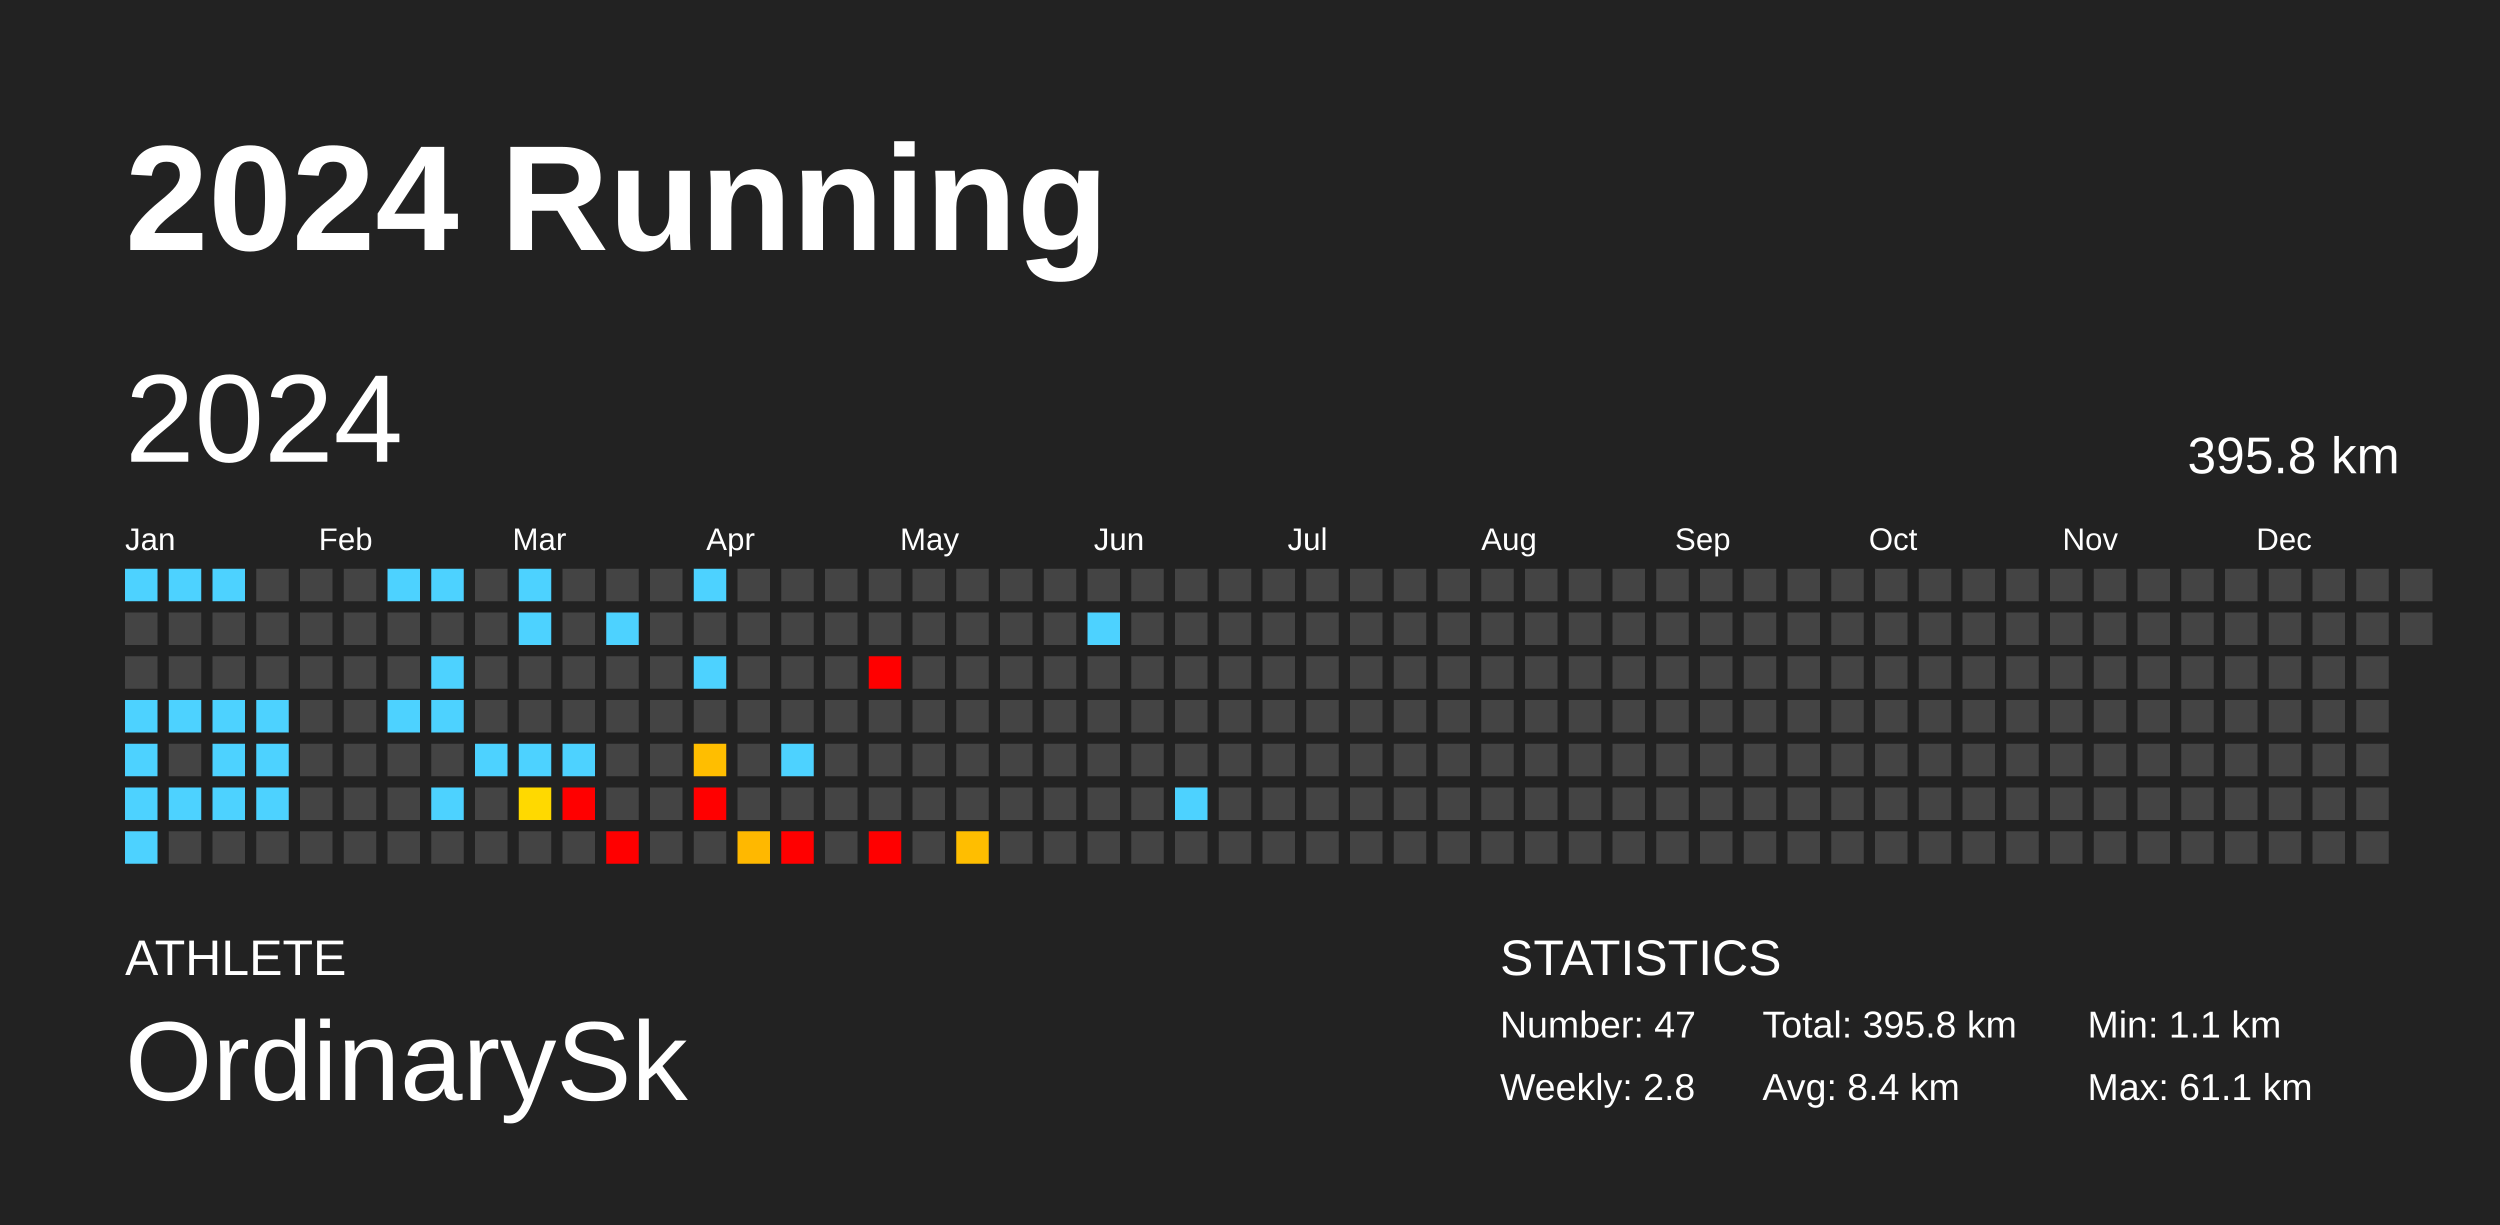
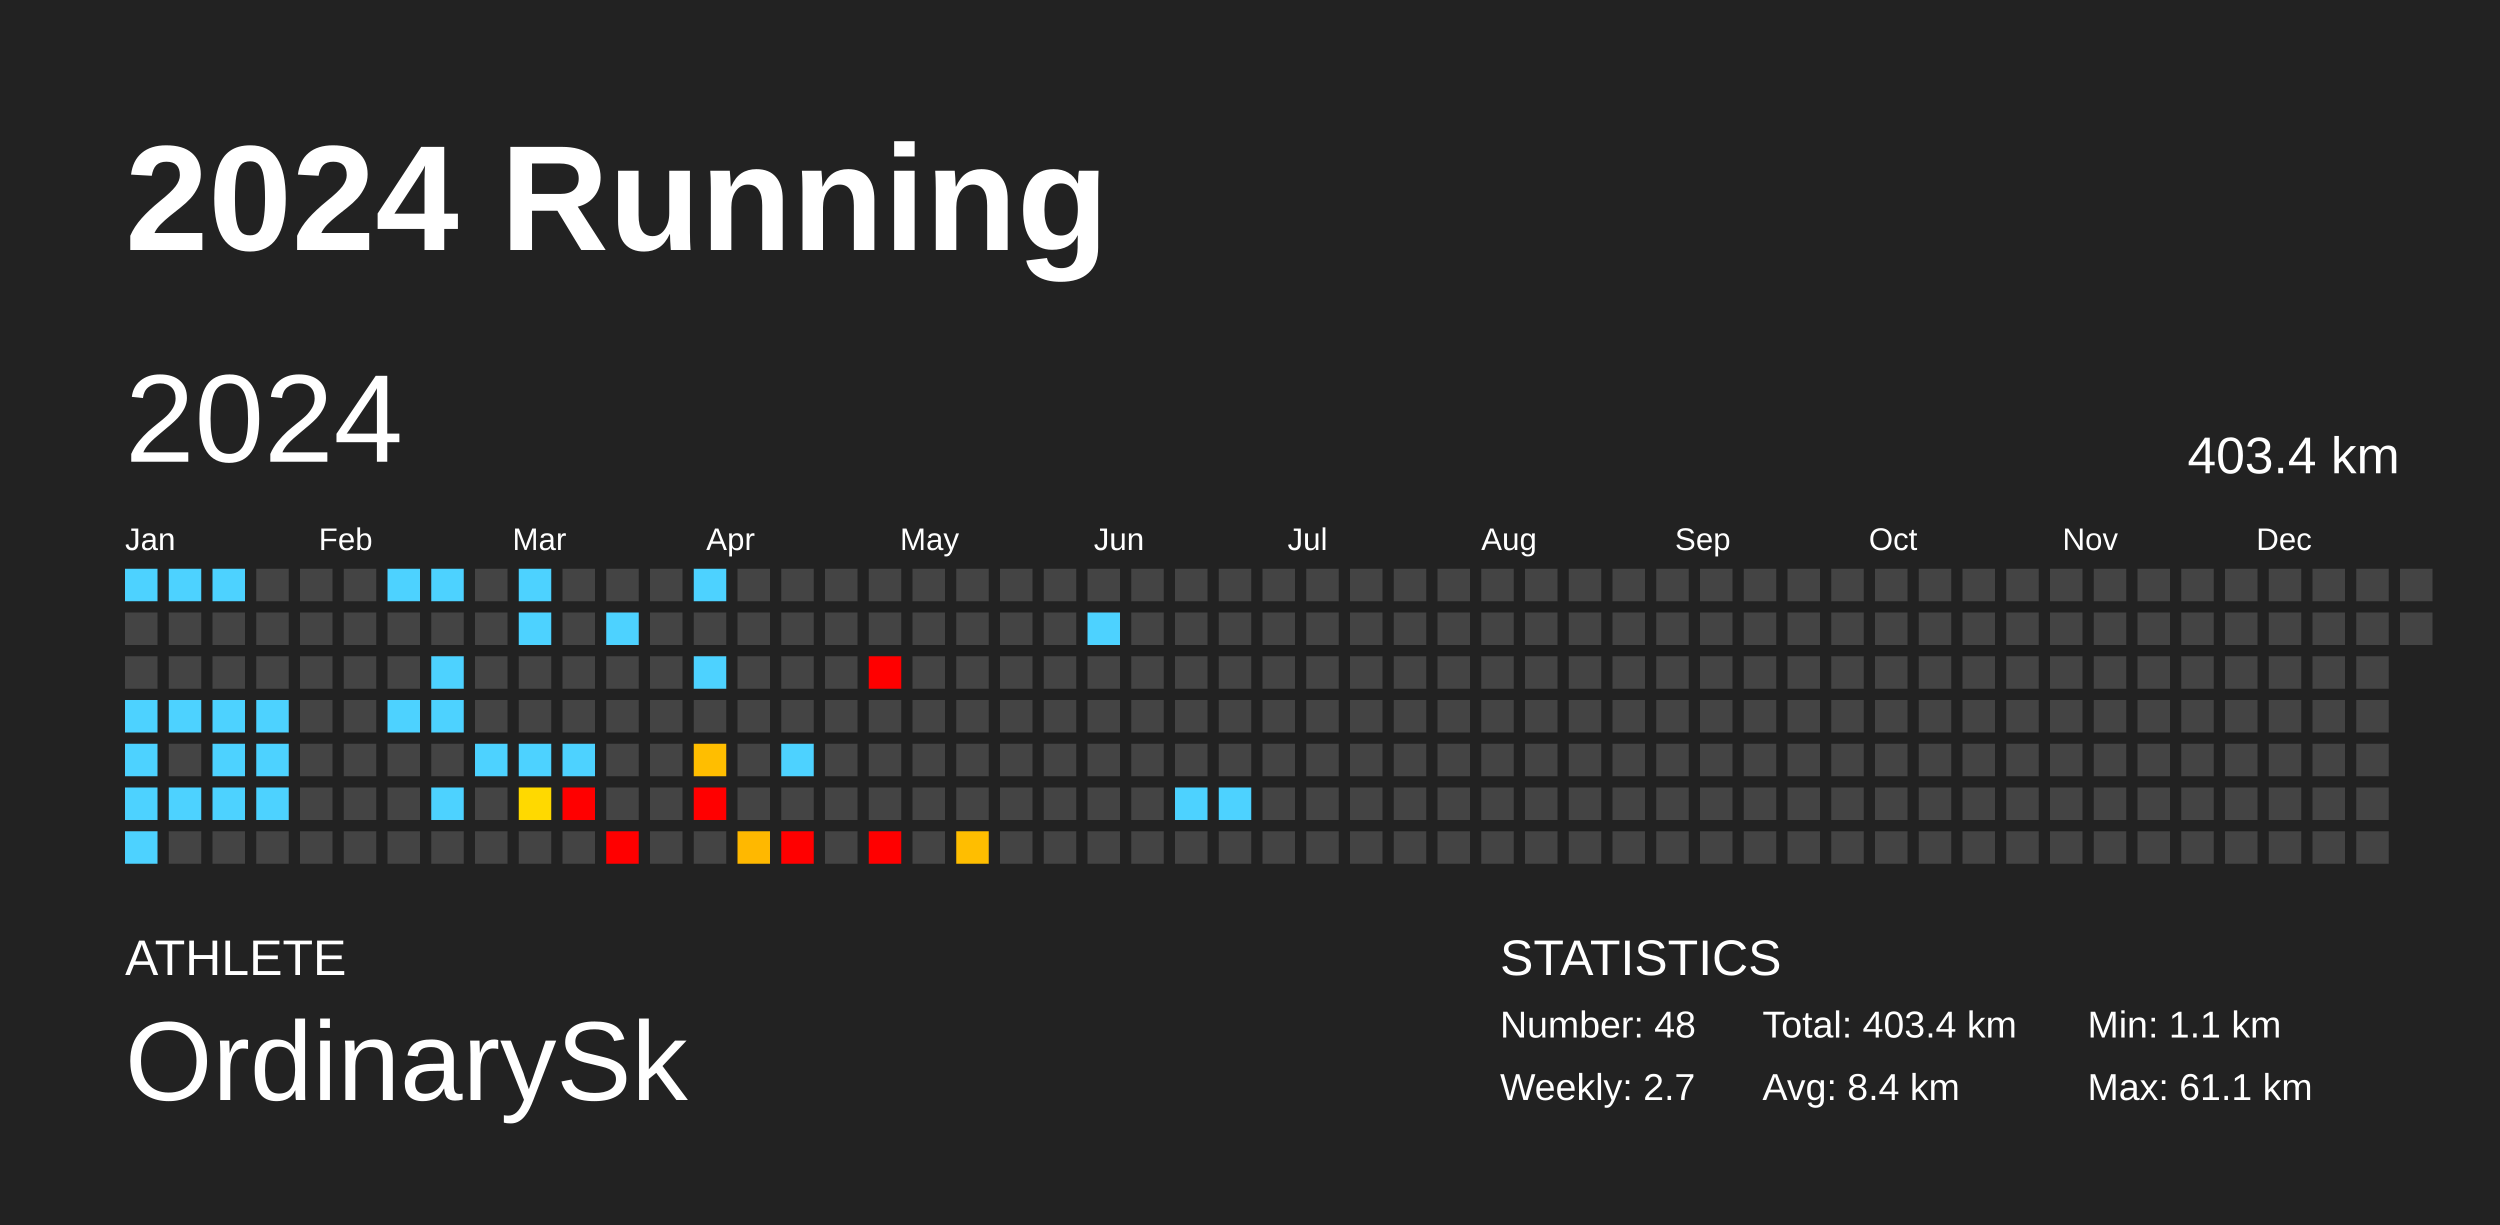
<svg xmlns="http://www.w3.org/2000/svg" baseProfile="full" height="98mm" version="1.1" viewBox="0,0,200,98" width="200mm">
  <defs />
  <rect fill="#222222" height="98" width="200" x="0" y="0" />
  <text fill="#FFFFFF" style="font-size:12px; font-family:Arial; font-weight:bold;" x="10" y="20">2024 Running</text>
  <text fill="#FFFFFF" style="font-size:4px; font-family:Arial" x="10" y="78">ATHLETE</text>
  <text fill="#FFFFFF" style="font-size:9px; font-family:Arial" x="10" y="88">OrdinarySk</text>
  <text fill="#FFFFFF" style="font-size:4px; font-family:Arial" x="120" y="78">STATISTICS</text>
-   <text fill="#FFFFFF" style="font-size:3px; font-family:Arial" x="120" y="83">Number: 47</text>
-   <text fill="#FFFFFF" style="font-size:3px; font-family:Arial" x="120" y="88">Weekly: 2.8</text>
-   <text fill="#FFFFFF" style="font-size:3px; font-family:Arial" x="141" y="83">Total: 395.8 km</text>
+   <text fill="#FFFFFF" style="font-size:3px; font-family:Arial" x="120" y="83">Number: 48</text>
+   <text fill="#FFFFFF" style="font-size:3px; font-family:Arial" x="120" y="88">Weekly: 2.7</text>
+   <text fill="#FFFFFF" style="font-size:3px; font-family:Arial" x="141" y="83">Total: 403.4 km</text>
  <text fill="#FFFFFF" style="font-size:3px; font-family:Arial" x="141" y="88">Avg: 8.4 km</text>
  <text fill="#FFFFFF" style="font-size:3px; font-family:Arial" x="167" y="83">Min: 1.1 km</text>
  <text fill="#FFFFFF" style="font-size:3px; font-family:Arial" x="167" y="88">Max: 61.1 km</text>
  <text dominant-baseline="hanging" fill="#FFFFFF" style="font-size:10.0px; font-family:Arial;" x="10" y="30">2024</text>
-   <text dominant-baseline="hanging" fill="#FFFFFF" style="font-size:4.125px; font-family:Arial;" x="175" y="35">395.8 km</text>
+   <text dominant-baseline="hanging" fill="#FFFFFF" style="font-size:4.125px; font-family:Arial;" x="175" y="35">403.4 km</text>
  <text fill="#FFFFFF" style="font-size:2.5px; font-family:Arial" x="10.0" y="44">Jan</text>
  <text fill="#FFFFFF" style="font-size:2.5px; font-family:Arial" x="25.5" y="44">Feb</text>
  <text fill="#FFFFFF" style="font-size:2.5px; font-family:Arial" x="41.0" y="44">Mar</text>
  <text fill="#FFFFFF" style="font-size:2.5px; font-family:Arial" x="56.5" y="44">Apr</text>
  <text fill="#FFFFFF" style="font-size:2.5px; font-family:Arial" x="72.0" y="44">May</text>
  <text fill="#FFFFFF" style="font-size:2.5px; font-family:Arial" x="87.5" y="44">Jun</text>
  <text fill="#FFFFFF" style="font-size:2.5px; font-family:Arial" x="103.0" y="44">Jul</text>
  <text fill="#FFFFFF" style="font-size:2.5px; font-family:Arial" x="118.5" y="44">Aug</text>
  <text fill="#FFFFFF" style="font-size:2.5px; font-family:Arial" x="134.0" y="44">Sep</text>
  <text fill="#FFFFFF" style="font-size:2.5px; font-family:Arial" x="149.5" y="44">Oct</text>
  <text fill="#FFFFFF" style="font-size:2.5px; font-family:Arial" x="165.0" y="44">Nov</text>
  <text fill="#FFFFFF" style="font-size:2.5px; font-family:Arial" x="180.5" y="44">Dec</text>
  <rect fill="#4dd2ff" height="2.6" width="2.6" x="10.0" y="45.5" />
  <rect fill="#444444" height="2.6" width="2.6" x="10.0" y="49.0" />
  <rect fill="#444444" height="2.6" width="2.6" x="10.0" y="52.5" />
  <rect fill="#4dd2ff" height="2.6" width="2.6" x="10.0" y="56.0" />
  <rect fill="#4dd2ff" height="2.6" width="2.6" x="10.0" y="59.5" />
  <rect fill="#4dd2ff" height="2.6" width="2.6" x="10.0" y="63.0" />
  <rect fill="#4dd2ff" height="2.6" width="2.6" x="10.0" y="66.5" />
  <rect fill="#4dd2ff" height="2.6" width="2.6" x="13.5" y="45.5" />
  <rect fill="#444444" height="2.6" width="2.6" x="13.5" y="49.0" />
  <rect fill="#444444" height="2.6" width="2.6" x="13.5" y="52.5" />
  <rect fill="#4dd2ff" height="2.6" width="2.6" x="13.5" y="56.0" />
  <rect fill="#444444" height="2.6" width="2.6" x="13.5" y="59.5" />
  <rect fill="#4dd2ff" height="2.6" width="2.6" x="13.5" y="63.0" />
  <rect fill="#444444" height="2.6" width="2.6" x="13.5" y="66.5" />
  <rect fill="#4dd2ff" height="2.6" width="2.6" x="17.0" y="45.5" />
  <rect fill="#444444" height="2.6" width="2.6" x="17.0" y="49.0" />
  <rect fill="#444444" height="2.6" width="2.6" x="17.0" y="52.5" />
  <rect fill="#4dd2ff" height="2.6" width="2.6" x="17.0" y="56.0" />
  <rect fill="#4dd2ff" height="2.6" width="2.6" x="17.0" y="59.5" />
  <rect fill="#4dd2ff" height="2.6" width="2.6" x="17.0" y="63.0" />
  <rect fill="#444444" height="2.6" width="2.6" x="17.0" y="66.5" />
  <rect fill="#444444" height="2.6" width="2.6" x="20.5" y="45.5" />
  <rect fill="#444444" height="2.6" width="2.6" x="20.5" y="49.0" />
  <rect fill="#444444" height="2.6" width="2.6" x="20.5" y="52.5" />
  <rect fill="#4dd2ff" height="2.6" width="2.6" x="20.5" y="56.0" />
  <rect fill="#4dd2ff" height="2.6" width="2.6" x="20.5" y="59.5" />
  <rect fill="#4dd2ff" height="2.6" width="2.6" x="20.5" y="63.0" />
  <rect fill="#444444" height="2.6" width="2.6" x="20.5" y="66.5" />
  <rect fill="#444444" height="2.6" width="2.6" x="24.0" y="45.5" />
  <rect fill="#444444" height="2.6" width="2.6" x="24.0" y="49.0" />
  <rect fill="#444444" height="2.6" width="2.6" x="24.0" y="52.5" />
  <rect fill="#444444" height="2.6" width="2.6" x="24.0" y="56.0" />
  <rect fill="#444444" height="2.6" width="2.6" x="24.0" y="59.5" />
  <rect fill="#444444" height="2.6" width="2.6" x="24.0" y="63.0" />
  <rect fill="#444444" height="2.6" width="2.6" x="24.0" y="66.5" />
  <rect fill="#444444" height="2.6" width="2.6" x="27.5" y="45.5" />
  <rect fill="#444444" height="2.6" width="2.6" x="27.5" y="49.0" />
  <rect fill="#444444" height="2.6" width="2.6" x="27.5" y="52.5" />
  <rect fill="#444444" height="2.6" width="2.6" x="27.5" y="56.0" />
  <rect fill="#444444" height="2.6" width="2.6" x="27.5" y="59.5" />
  <rect fill="#444444" height="2.6" width="2.6" x="27.5" y="63.0" />
  <rect fill="#444444" height="2.6" width="2.6" x="27.5" y="66.5" />
  <rect fill="#4dd2ff" height="2.6" width="2.6" x="31.0" y="45.5" />
  <rect fill="#444444" height="2.6" width="2.6" x="31.0" y="49.0" />
  <rect fill="#444444" height="2.6" width="2.6" x="31.0" y="52.5" />
  <rect fill="#4dd2ff" height="2.6" width="2.6" x="31.0" y="56.0" />
  <rect fill="#444444" height="2.6" width="2.6" x="31.0" y="59.5" />
  <rect fill="#444444" height="2.6" width="2.6" x="31.0" y="63.0" />
  <rect fill="#444444" height="2.6" width="2.6" x="31.0" y="66.5" />
  <rect fill="#4dd2ff" height="2.6" width="2.6" x="34.5" y="45.5" />
  <rect fill="#444444" height="2.6" width="2.6" x="34.5" y="49.0" />
  <rect fill="#4dd2ff" height="2.6" width="2.6" x="34.5" y="52.5" />
  <rect fill="#4dd2ff" height="2.6" width="2.6" x="34.5" y="56.0" />
  <rect fill="#444444" height="2.6" width="2.6" x="34.5" y="59.5" />
  <rect fill="#4dd2ff" height="2.6" width="2.6" x="34.5" y="63.0" />
  <rect fill="#444444" height="2.6" width="2.6" x="34.5" y="66.5" />
  <rect fill="#444444" height="2.6" width="2.6" x="38.0" y="45.5" />
  <rect fill="#444444" height="2.6" width="2.6" x="38.0" y="49.0" />
  <rect fill="#444444" height="2.6" width="2.6" x="38.0" y="52.5" />
  <rect fill="#444444" height="2.6" width="2.6" x="38.0" y="56.0" />
  <rect fill="#4dd2ff" height="2.6" width="2.6" x="38.0" y="59.5" />
  <rect fill="#444444" height="2.6" width="2.6" x="38.0" y="63.0" />
  <rect fill="#444444" height="2.6" width="2.6" x="38.0" y="66.5" />
  <rect fill="#4dd2ff" height="2.6" width="2.6" x="41.5" y="45.5" />
  <rect fill="#4dd2ff" height="2.6" width="2.6" x="41.5" y="49.0" />
  <rect fill="#444444" height="2.6" width="2.6" x="41.5" y="52.5" />
  <rect fill="#444444" height="2.6" width="2.6" x="41.5" y="56.0" />
  <rect fill="#4dd2ff" height="2.6" width="2.6" x="41.5" y="59.5" />
  <rect fill="#ffd900" height="2.6" width="2.6" x="41.5" y="63.0" />
  <rect fill="#444444" height="2.6" width="2.6" x="41.5" y="66.5" />
  <rect fill="#444444" height="2.6" width="2.6" x="45.0" y="45.5" />
  <rect fill="#444444" height="2.6" width="2.6" x="45.0" y="49.0" />
  <rect fill="#444444" height="2.6" width="2.6" x="45.0" y="52.5" />
  <rect fill="#444444" height="2.6" width="2.6" x="45.0" y="56.0" />
  <rect fill="#4dd2ff" height="2.6" width="2.6" x="45.0" y="59.5" />
  <rect fill="red" height="2.6" width="2.6" x="45.0" y="63.0" />
  <rect fill="#444444" height="2.6" width="2.6" x="45.0" y="66.5" />
  <rect fill="#444444" height="2.6" width="2.6" x="48.5" y="45.5" />
  <rect fill="#4dd2ff" height="2.6" width="2.6" x="48.5" y="49.0" />
  <rect fill="#444444" height="2.6" width="2.6" x="48.5" y="52.5" />
  <rect fill="#444444" height="2.6" width="2.6" x="48.5" y="56.0" />
  <rect fill="#444444" height="2.6" width="2.6" x="48.5" y="59.5" />
  <rect fill="#444444" height="2.6" width="2.6" x="48.5" y="63.0" />
  <rect fill="red" height="2.6" width="2.6" x="48.5" y="66.5" />
  <rect fill="#444444" height="2.6" width="2.6" x="52.0" y="45.5" />
  <rect fill="#444444" height="2.6" width="2.6" x="52.0" y="49.0" />
  <rect fill="#444444" height="2.6" width="2.6" x="52.0" y="52.5" />
  <rect fill="#444444" height="2.6" width="2.6" x="52.0" y="56.0" />
  <rect fill="#444444" height="2.6" width="2.6" x="52.0" y="59.5" />
  <rect fill="#444444" height="2.6" width="2.6" x="52.0" y="63.0" />
  <rect fill="#444444" height="2.6" width="2.6" x="52.0" y="66.5" />
  <rect fill="#4dd2ff" height="2.6" width="2.6" x="55.5" y="45.5" />
  <rect fill="#444444" height="2.6" width="2.6" x="55.5" y="49.0" />
  <rect fill="#4dd2ff" height="2.6" width="2.6" x="55.5" y="52.5" />
  <rect fill="#444444" height="2.6" width="2.6" x="55.5" y="56.0" />
  <rect fill="#ffbe00" height="2.6" width="2.6" x="55.5" y="59.5" />
  <rect fill="red" height="2.6" width="2.6" x="55.5" y="63.0" />
  <rect fill="#444444" height="2.6" width="2.6" x="55.5" y="66.5" />
  <rect fill="#444444" height="2.6" width="2.6" x="59.0" y="45.5" />
  <rect fill="#444444" height="2.6" width="2.6" x="59.0" y="49.0" />
  <rect fill="#444444" height="2.6" width="2.6" x="59.0" y="52.5" />
  <rect fill="#444444" height="2.6" width="2.6" x="59.0" y="56.0" />
  <rect fill="#444444" height="2.6" width="2.6" x="59.0" y="59.5" />
  <rect fill="#444444" height="2.6" width="2.6" x="59.0" y="63.0" />
  <rect fill="#ffb800" height="2.6" width="2.6" x="59.0" y="66.5" />
  <rect fill="#444444" height="2.6" width="2.6" x="62.5" y="45.5" />
  <rect fill="#444444" height="2.6" width="2.6" x="62.5" y="49.0" />
  <rect fill="#444444" height="2.6" width="2.6" x="62.5" y="52.5" />
  <rect fill="#444444" height="2.6" width="2.6" x="62.5" y="56.0" />
  <rect fill="#4dd2ff" height="2.6" width="2.6" x="62.5" y="59.5" />
  <rect fill="#444444" height="2.6" width="2.6" x="62.5" y="63.0" />
  <rect fill="red" height="2.6" width="2.6" x="62.5" y="66.5" />
  <rect fill="#444444" height="2.6" width="2.6" x="66.0" y="45.5" />
  <rect fill="#444444" height="2.6" width="2.6" x="66.0" y="49.0" />
  <rect fill="#444444" height="2.6" width="2.6" x="66.0" y="52.5" />
  <rect fill="#444444" height="2.6" width="2.6" x="66.0" y="56.0" />
  <rect fill="#444444" height="2.6" width="2.6" x="66.0" y="59.5" />
  <rect fill="#444444" height="2.6" width="2.6" x="66.0" y="63.0" />
  <rect fill="#444444" height="2.6" width="2.6" x="66.0" y="66.5" />
  <rect fill="#444444" height="2.6" width="2.6" x="69.5" y="45.5" />
  <rect fill="#444444" height="2.6" width="2.6" x="69.5" y="49.0" />
  <rect fill="red" height="2.6" width="2.6" x="69.5" y="52.5" />
  <rect fill="#444444" height="2.6" width="2.6" x="69.5" y="56.0" />
  <rect fill="#444444" height="2.6" width="2.6" x="69.5" y="59.5" />
  <rect fill="#444444" height="2.6" width="2.6" x="69.5" y="63.0" />
  <rect fill="red" height="2.6" width="2.6" x="69.5" y="66.5" />
  <rect fill="#444444" height="2.6" width="2.6" x="73.0" y="45.5" />
  <rect fill="#444444" height="2.6" width="2.6" x="73.0" y="49.0" />
  <rect fill="#444444" height="2.6" width="2.6" x="73.0" y="52.5" />
  <rect fill="#444444" height="2.6" width="2.6" x="73.0" y="56.0" />
  <rect fill="#444444" height="2.6" width="2.6" x="73.0" y="59.5" />
  <rect fill="#444444" height="2.6" width="2.6" x="73.0" y="63.0" />
  <rect fill="#444444" height="2.6" width="2.6" x="73.0" y="66.5" />
  <rect fill="#444444" height="2.6" width="2.6" x="76.5" y="45.5" />
  <rect fill="#444444" height="2.6" width="2.6" x="76.5" y="49.0" />
  <rect fill="#444444" height="2.6" width="2.6" x="76.5" y="52.5" />
  <rect fill="#444444" height="2.6" width="2.6" x="76.5" y="56.0" />
  <rect fill="#444444" height="2.6" width="2.6" x="76.5" y="59.5" />
  <rect fill="#444444" height="2.6" width="2.6" x="76.5" y="63.0" />
  <rect fill="#ffbe00" height="2.6" width="2.6" x="76.5" y="66.5" />
  <rect fill="#444444" height="2.6" width="2.6" x="80.0" y="45.5" />
  <rect fill="#444444" height="2.6" width="2.6" x="80.0" y="49.0" />
  <rect fill="#444444" height="2.6" width="2.6" x="80.0" y="52.5" />
  <rect fill="#444444" height="2.6" width="2.6" x="80.0" y="56.0" />
  <rect fill="#444444" height="2.6" width="2.6" x="80.0" y="59.5" />
  <rect fill="#444444" height="2.6" width="2.6" x="80.0" y="63.0" />
  <rect fill="#444444" height="2.6" width="2.6" x="80.0" y="66.5" />
  <rect fill="#444444" height="2.6" width="2.6" x="83.5" y="45.5" />
  <rect fill="#444444" height="2.6" width="2.6" x="83.5" y="49.0" />
  <rect fill="#444444" height="2.6" width="2.6" x="83.5" y="52.5" />
  <rect fill="#444444" height="2.6" width="2.6" x="83.5" y="56.0" />
  <rect fill="#444444" height="2.6" width="2.6" x="83.5" y="59.5" />
  <rect fill="#444444" height="2.6" width="2.6" x="83.5" y="63.0" />
  <rect fill="#444444" height="2.6" width="2.6" x="83.5" y="66.5" />
  <rect fill="#444444" height="2.6" width="2.6" x="87.0" y="45.5" />
  <rect fill="#4dd2ff" height="2.6" width="2.6" x="87.0" y="49.0" />
  <rect fill="#444444" height="2.6" width="2.6" x="87.0" y="52.5" />
  <rect fill="#444444" height="2.6" width="2.6" x="87.0" y="56.0" />
  <rect fill="#444444" height="2.6" width="2.6" x="87.0" y="59.5" />
  <rect fill="#444444" height="2.6" width="2.6" x="87.0" y="63.0" />
  <rect fill="#444444" height="2.6" width="2.6" x="87.0" y="66.5" />
  <rect fill="#444444" height="2.6" width="2.6" x="90.5" y="45.5" />
  <rect fill="#444444" height="2.6" width="2.6" x="90.5" y="49.0" />
  <rect fill="#444444" height="2.6" width="2.6" x="90.5" y="52.5" />
  <rect fill="#444444" height="2.6" width="2.6" x="90.5" y="56.0" />
  <rect fill="#444444" height="2.6" width="2.6" x="90.5" y="59.5" />
  <rect fill="#444444" height="2.6" width="2.6" x="90.5" y="63.0" />
  <rect fill="#444444" height="2.6" width="2.6" x="90.5" y="66.5" />
  <rect fill="#444444" height="2.6" width="2.6" x="94.0" y="45.5" />
  <rect fill="#444444" height="2.6" width="2.6" x="94.0" y="49.0" />
  <rect fill="#444444" height="2.6" width="2.6" x="94.0" y="52.5" />
  <rect fill="#444444" height="2.6" width="2.6" x="94.0" y="56.0" />
  <rect fill="#444444" height="2.6" width="2.6" x="94.0" y="59.5" />
  <rect fill="#4dd2ff" height="2.6" width="2.6" x="94.0" y="63.0" />
  <rect fill="#444444" height="2.6" width="2.6" x="94.0" y="66.5" />
  <rect fill="#444444" height="2.6" width="2.6" x="97.5" y="45.5" />
  <rect fill="#444444" height="2.6" width="2.6" x="97.5" y="49.0" />
  <rect fill="#444444" height="2.6" width="2.6" x="97.5" y="52.5" />
  <rect fill="#444444" height="2.6" width="2.6" x="97.5" y="56.0" />
  <rect fill="#444444" height="2.6" width="2.6" x="97.5" y="59.5" />
-   <rect fill="#444444" height="2.6" width="2.6" x="97.5" y="63.0" />
+   <rect fill="#4dd2ff" height="2.6" width="2.6" x="97.5" y="63.0" />
  <rect fill="#444444" height="2.6" width="2.6" x="97.5" y="66.5" />
  <rect fill="#444444" height="2.6" width="2.6" x="101.0" y="45.5" />
  <rect fill="#444444" height="2.6" width="2.6" x="101.0" y="49.0" />
  <rect fill="#444444" height="2.6" width="2.6" x="101.0" y="52.5" />
  <rect fill="#444444" height="2.6" width="2.6" x="101.0" y="56.0" />
  <rect fill="#444444" height="2.6" width="2.6" x="101.0" y="59.5" />
  <rect fill="#444444" height="2.6" width="2.6" x="101.0" y="63.0" />
  <rect fill="#444444" height="2.6" width="2.6" x="101.0" y="66.5" />
  <rect fill="#444444" height="2.6" width="2.6" x="104.5" y="45.5" />
  <rect fill="#444444" height="2.6" width="2.6" x="104.5" y="49.0" />
  <rect fill="#444444" height="2.6" width="2.6" x="104.5" y="52.5" />
  <rect fill="#444444" height="2.6" width="2.6" x="104.5" y="56.0" />
  <rect fill="#444444" height="2.6" width="2.6" x="104.5" y="59.5" />
  <rect fill="#444444" height="2.6" width="2.6" x="104.5" y="63.0" />
  <rect fill="#444444" height="2.6" width="2.6" x="104.5" y="66.5" />
  <rect fill="#444444" height="2.6" width="2.6" x="108.0" y="45.5" />
  <rect fill="#444444" height="2.6" width="2.6" x="108.0" y="49.0" />
  <rect fill="#444444" height="2.6" width="2.6" x="108.0" y="52.5" />
  <rect fill="#444444" height="2.6" width="2.6" x="108.0" y="56.0" />
  <rect fill="#444444" height="2.6" width="2.6" x="108.0" y="59.5" />
  <rect fill="#444444" height="2.6" width="2.6" x="108.0" y="63.0" />
  <rect fill="#444444" height="2.6" width="2.6" x="108.0" y="66.5" />
  <rect fill="#444444" height="2.6" width="2.6" x="111.5" y="45.5" />
  <rect fill="#444444" height="2.6" width="2.6" x="111.5" y="49.0" />
  <rect fill="#444444" height="2.6" width="2.6" x="111.5" y="52.5" />
  <rect fill="#444444" height="2.6" width="2.6" x="111.5" y="56.0" />
  <rect fill="#444444" height="2.6" width="2.6" x="111.5" y="59.5" />
  <rect fill="#444444" height="2.6" width="2.6" x="111.5" y="63.0" />
  <rect fill="#444444" height="2.6" width="2.6" x="111.5" y="66.5" />
  <rect fill="#444444" height="2.6" width="2.6" x="115.0" y="45.5" />
  <rect fill="#444444" height="2.6" width="2.6" x="115.0" y="49.0" />
  <rect fill="#444444" height="2.6" width="2.6" x="115.0" y="52.5" />
  <rect fill="#444444" height="2.6" width="2.6" x="115.0" y="56.0" />
  <rect fill="#444444" height="2.6" width="2.6" x="115.0" y="59.5" />
  <rect fill="#444444" height="2.6" width="2.6" x="115.0" y="63.0" />
  <rect fill="#444444" height="2.6" width="2.6" x="115.0" y="66.5" />
  <rect fill="#444444" height="2.6" width="2.6" x="118.5" y="45.5" />
  <rect fill="#444444" height="2.6" width="2.6" x="118.5" y="49.0" />
  <rect fill="#444444" height="2.6" width="2.6" x="118.5" y="52.5" />
  <rect fill="#444444" height="2.6" width="2.6" x="118.5" y="56.0" />
  <rect fill="#444444" height="2.6" width="2.6" x="118.5" y="59.5" />
  <rect fill="#444444" height="2.6" width="2.6" x="118.5" y="63.0" />
  <rect fill="#444444" height="2.6" width="2.6" x="118.5" y="66.5" />
  <rect fill="#444444" height="2.6" width="2.6" x="122.0" y="45.5" />
  <rect fill="#444444" height="2.6" width="2.6" x="122.0" y="49.0" />
  <rect fill="#444444" height="2.6" width="2.6" x="122.0" y="52.5" />
  <rect fill="#444444" height="2.6" width="2.6" x="122.0" y="56.0" />
  <rect fill="#444444" height="2.6" width="2.6" x="122.0" y="59.5" />
  <rect fill="#444444" height="2.6" width="2.6" x="122.0" y="63.0" />
  <rect fill="#444444" height="2.6" width="2.6" x="122.0" y="66.5" />
  <rect fill="#444444" height="2.6" width="2.6" x="125.5" y="45.5" />
  <rect fill="#444444" height="2.6" width="2.6" x="125.5" y="49.0" />
  <rect fill="#444444" height="2.6" width="2.6" x="125.5" y="52.5" />
  <rect fill="#444444" height="2.6" width="2.6" x="125.5" y="56.0" />
  <rect fill="#444444" height="2.6" width="2.6" x="125.5" y="59.5" />
  <rect fill="#444444" height="2.6" width="2.6" x="125.5" y="63.0" />
  <rect fill="#444444" height="2.6" width="2.6" x="125.5" y="66.5" />
  <rect fill="#444444" height="2.6" width="2.6" x="129.0" y="45.5" />
  <rect fill="#444444" height="2.6" width="2.6" x="129.0" y="49.0" />
  <rect fill="#444444" height="2.6" width="2.6" x="129.0" y="52.5" />
  <rect fill="#444444" height="2.6" width="2.6" x="129.0" y="56.0" />
  <rect fill="#444444" height="2.6" width="2.6" x="129.0" y="59.5" />
  <rect fill="#444444" height="2.6" width="2.6" x="129.0" y="63.0" />
  <rect fill="#444444" height="2.6" width="2.6" x="129.0" y="66.5" />
  <rect fill="#444444" height="2.6" width="2.6" x="132.5" y="45.5" />
  <rect fill="#444444" height="2.6" width="2.6" x="132.5" y="49.0" />
  <rect fill="#444444" height="2.6" width="2.6" x="132.5" y="52.5" />
  <rect fill="#444444" height="2.6" width="2.6" x="132.5" y="56.0" />
  <rect fill="#444444" height="2.6" width="2.6" x="132.5" y="59.5" />
  <rect fill="#444444" height="2.6" width="2.6" x="132.5" y="63.0" />
  <rect fill="#444444" height="2.6" width="2.6" x="132.5" y="66.5" />
  <rect fill="#444444" height="2.6" width="2.6" x="136.0" y="45.5" />
  <rect fill="#444444" height="2.6" width="2.6" x="136.0" y="49.0" />
  <rect fill="#444444" height="2.6" width="2.6" x="136.0" y="52.5" />
  <rect fill="#444444" height="2.6" width="2.6" x="136.0" y="56.0" />
  <rect fill="#444444" height="2.6" width="2.6" x="136.0" y="59.5" />
  <rect fill="#444444" height="2.6" width="2.6" x="136.0" y="63.0" />
  <rect fill="#444444" height="2.6" width="2.6" x="136.0" y="66.5" />
  <rect fill="#444444" height="2.6" width="2.6" x="139.5" y="45.5" />
  <rect fill="#444444" height="2.6" width="2.6" x="139.5" y="49.0" />
  <rect fill="#444444" height="2.6" width="2.6" x="139.5" y="52.5" />
  <rect fill="#444444" height="2.6" width="2.6" x="139.5" y="56.0" />
  <rect fill="#444444" height="2.6" width="2.6" x="139.5" y="59.5" />
  <rect fill="#444444" height="2.6" width="2.6" x="139.5" y="63.0" />
  <rect fill="#444444" height="2.6" width="2.6" x="139.5" y="66.5" />
  <rect fill="#444444" height="2.6" width="2.6" x="143.0" y="45.5" />
  <rect fill="#444444" height="2.6" width="2.6" x="143.0" y="49.0" />
  <rect fill="#444444" height="2.6" width="2.6" x="143.0" y="52.5" />
  <rect fill="#444444" height="2.6" width="2.6" x="143.0" y="56.0" />
  <rect fill="#444444" height="2.6" width="2.6" x="143.0" y="59.5" />
  <rect fill="#444444" height="2.6" width="2.6" x="143.0" y="63.0" />
  <rect fill="#444444" height="2.6" width="2.6" x="143.0" y="66.5" />
  <rect fill="#444444" height="2.6" width="2.6" x="146.5" y="45.5" />
  <rect fill="#444444" height="2.6" width="2.6" x="146.5" y="49.0" />
  <rect fill="#444444" height="2.6" width="2.6" x="146.5" y="52.5" />
  <rect fill="#444444" height="2.6" width="2.6" x="146.5" y="56.0" />
  <rect fill="#444444" height="2.6" width="2.6" x="146.5" y="59.5" />
  <rect fill="#444444" height="2.6" width="2.6" x="146.5" y="63.0" />
  <rect fill="#444444" height="2.6" width="2.6" x="146.5" y="66.5" />
  <rect fill="#444444" height="2.6" width="2.6" x="150.0" y="45.5" />
  <rect fill="#444444" height="2.6" width="2.6" x="150.0" y="49.0" />
  <rect fill="#444444" height="2.6" width="2.6" x="150.0" y="52.5" />
  <rect fill="#444444" height="2.6" width="2.6" x="150.0" y="56.0" />
  <rect fill="#444444" height="2.6" width="2.6" x="150.0" y="59.5" />
  <rect fill="#444444" height="2.6" width="2.6" x="150.0" y="63.0" />
  <rect fill="#444444" height="2.6" width="2.6" x="150.0" y="66.5" />
  <rect fill="#444444" height="2.6" width="2.6" x="153.5" y="45.5" />
  <rect fill="#444444" height="2.6" width="2.6" x="153.5" y="49.0" />
  <rect fill="#444444" height="2.6" width="2.6" x="153.5" y="52.5" />
  <rect fill="#444444" height="2.6" width="2.6" x="153.5" y="56.0" />
  <rect fill="#444444" height="2.6" width="2.6" x="153.5" y="59.5" />
  <rect fill="#444444" height="2.6" width="2.6" x="153.5" y="63.0" />
  <rect fill="#444444" height="2.6" width="2.6" x="153.5" y="66.5" />
  <rect fill="#444444" height="2.6" width="2.6" x="157.0" y="45.5" />
  <rect fill="#444444" height="2.6" width="2.6" x="157.0" y="49.0" />
  <rect fill="#444444" height="2.6" width="2.6" x="157.0" y="52.5" />
  <rect fill="#444444" height="2.6" width="2.6" x="157.0" y="56.0" />
  <rect fill="#444444" height="2.6" width="2.6" x="157.0" y="59.5" />
  <rect fill="#444444" height="2.6" width="2.6" x="157.0" y="63.0" />
  <rect fill="#444444" height="2.6" width="2.6" x="157.0" y="66.5" />
  <rect fill="#444444" height="2.6" width="2.6" x="160.5" y="45.5" />
  <rect fill="#444444" height="2.6" width="2.6" x="160.5" y="49.0" />
  <rect fill="#444444" height="2.6" width="2.6" x="160.5" y="52.5" />
  <rect fill="#444444" height="2.6" width="2.6" x="160.5" y="56.0" />
  <rect fill="#444444" height="2.6" width="2.6" x="160.5" y="59.5" />
  <rect fill="#444444" height="2.6" width="2.6" x="160.5" y="63.0" />
  <rect fill="#444444" height="2.6" width="2.6" x="160.5" y="66.5" />
  <rect fill="#444444" height="2.6" width="2.6" x="164.0" y="45.5" />
  <rect fill="#444444" height="2.6" width="2.6" x="164.0" y="49.0" />
  <rect fill="#444444" height="2.6" width="2.6" x="164.0" y="52.5" />
  <rect fill="#444444" height="2.6" width="2.6" x="164.0" y="56.0" />
  <rect fill="#444444" height="2.6" width="2.6" x="164.0" y="59.5" />
  <rect fill="#444444" height="2.6" width="2.6" x="164.0" y="63.0" />
  <rect fill="#444444" height="2.6" width="2.6" x="164.0" y="66.5" />
  <rect fill="#444444" height="2.6" width="2.6" x="167.5" y="45.5" />
  <rect fill="#444444" height="2.6" width="2.6" x="167.5" y="49.0" />
  <rect fill="#444444" height="2.6" width="2.6" x="167.5" y="52.5" />
  <rect fill="#444444" height="2.6" width="2.6" x="167.5" y="56.0" />
  <rect fill="#444444" height="2.6" width="2.6" x="167.5" y="59.5" />
  <rect fill="#444444" height="2.6" width="2.6" x="167.5" y="63.0" />
  <rect fill="#444444" height="2.6" width="2.6" x="167.5" y="66.5" />
  <rect fill="#444444" height="2.6" width="2.6" x="171.0" y="45.5" />
  <rect fill="#444444" height="2.6" width="2.6" x="171.0" y="49.0" />
  <rect fill="#444444" height="2.6" width="2.6" x="171.0" y="52.5" />
  <rect fill="#444444" height="2.6" width="2.6" x="171.0" y="56.0" />
  <rect fill="#444444" height="2.6" width="2.6" x="171.0" y="59.5" />
  <rect fill="#444444" height="2.6" width="2.6" x="171.0" y="63.0" />
  <rect fill="#444444" height="2.6" width="2.6" x="171.0" y="66.5" />
  <rect fill="#444444" height="2.6" width="2.6" x="174.5" y="45.5" />
  <rect fill="#444444" height="2.6" width="2.6" x="174.5" y="49.0" />
  <rect fill="#444444" height="2.6" width="2.6" x="174.5" y="52.5" />
  <rect fill="#444444" height="2.6" width="2.6" x="174.5" y="56.0" />
  <rect fill="#444444" height="2.6" width="2.6" x="174.5" y="59.5" />
  <rect fill="#444444" height="2.6" width="2.6" x="174.5" y="63.0" />
  <rect fill="#444444" height="2.6" width="2.6" x="174.5" y="66.5" />
  <rect fill="#444444" height="2.6" width="2.6" x="178.0" y="45.5" />
  <rect fill="#444444" height="2.6" width="2.6" x="178.0" y="49.0" />
  <rect fill="#444444" height="2.6" width="2.6" x="178.0" y="52.5" />
  <rect fill="#444444" height="2.6" width="2.6" x="178.0" y="56.0" />
  <rect fill="#444444" height="2.6" width="2.6" x="178.0" y="59.5" />
  <rect fill="#444444" height="2.6" width="2.6" x="178.0" y="63.0" />
  <rect fill="#444444" height="2.6" width="2.6" x="178.0" y="66.5" />
  <rect fill="#444444" height="2.6" width="2.6" x="181.5" y="45.5" />
  <rect fill="#444444" height="2.6" width="2.6" x="181.5" y="49.0" />
  <rect fill="#444444" height="2.6" width="2.6" x="181.5" y="52.5" />
  <rect fill="#444444" height="2.6" width="2.6" x="181.5" y="56.0" />
  <rect fill="#444444" height="2.6" width="2.6" x="181.5" y="59.5" />
  <rect fill="#444444" height="2.6" width="2.6" x="181.5" y="63.0" />
  <rect fill="#444444" height="2.6" width="2.6" x="181.5" y="66.5" />
  <rect fill="#444444" height="2.6" width="2.6" x="185.0" y="45.5" />
  <rect fill="#444444" height="2.6" width="2.6" x="185.0" y="49.0" />
  <rect fill="#444444" height="2.6" width="2.6" x="185.0" y="52.5" />
  <rect fill="#444444" height="2.6" width="2.6" x="185.0" y="56.0" />
  <rect fill="#444444" height="2.6" width="2.6" x="185.0" y="59.5" />
  <rect fill="#444444" height="2.6" width="2.6" x="185.0" y="63.0" />
  <rect fill="#444444" height="2.6" width="2.6" x="185.0" y="66.5" />
  <rect fill="#444444" height="2.6" width="2.6" x="188.5" y="45.5" />
  <rect fill="#444444" height="2.6" width="2.6" x="188.5" y="49.0" />
  <rect fill="#444444" height="2.6" width="2.6" x="188.5" y="52.5" />
  <rect fill="#444444" height="2.6" width="2.6" x="188.5" y="56.0" />
  <rect fill="#444444" height="2.6" width="2.6" x="188.5" y="59.5" />
  <rect fill="#444444" height="2.6" width="2.6" x="188.5" y="63.0" />
  <rect fill="#444444" height="2.6" width="2.6" x="188.5" y="66.5" />
  <rect fill="#444444" height="2.6" width="2.6" x="192.0" y="45.5" />
  <rect fill="#444444" height="2.6" width="2.6" x="192.0" y="49.0" />
</svg>
